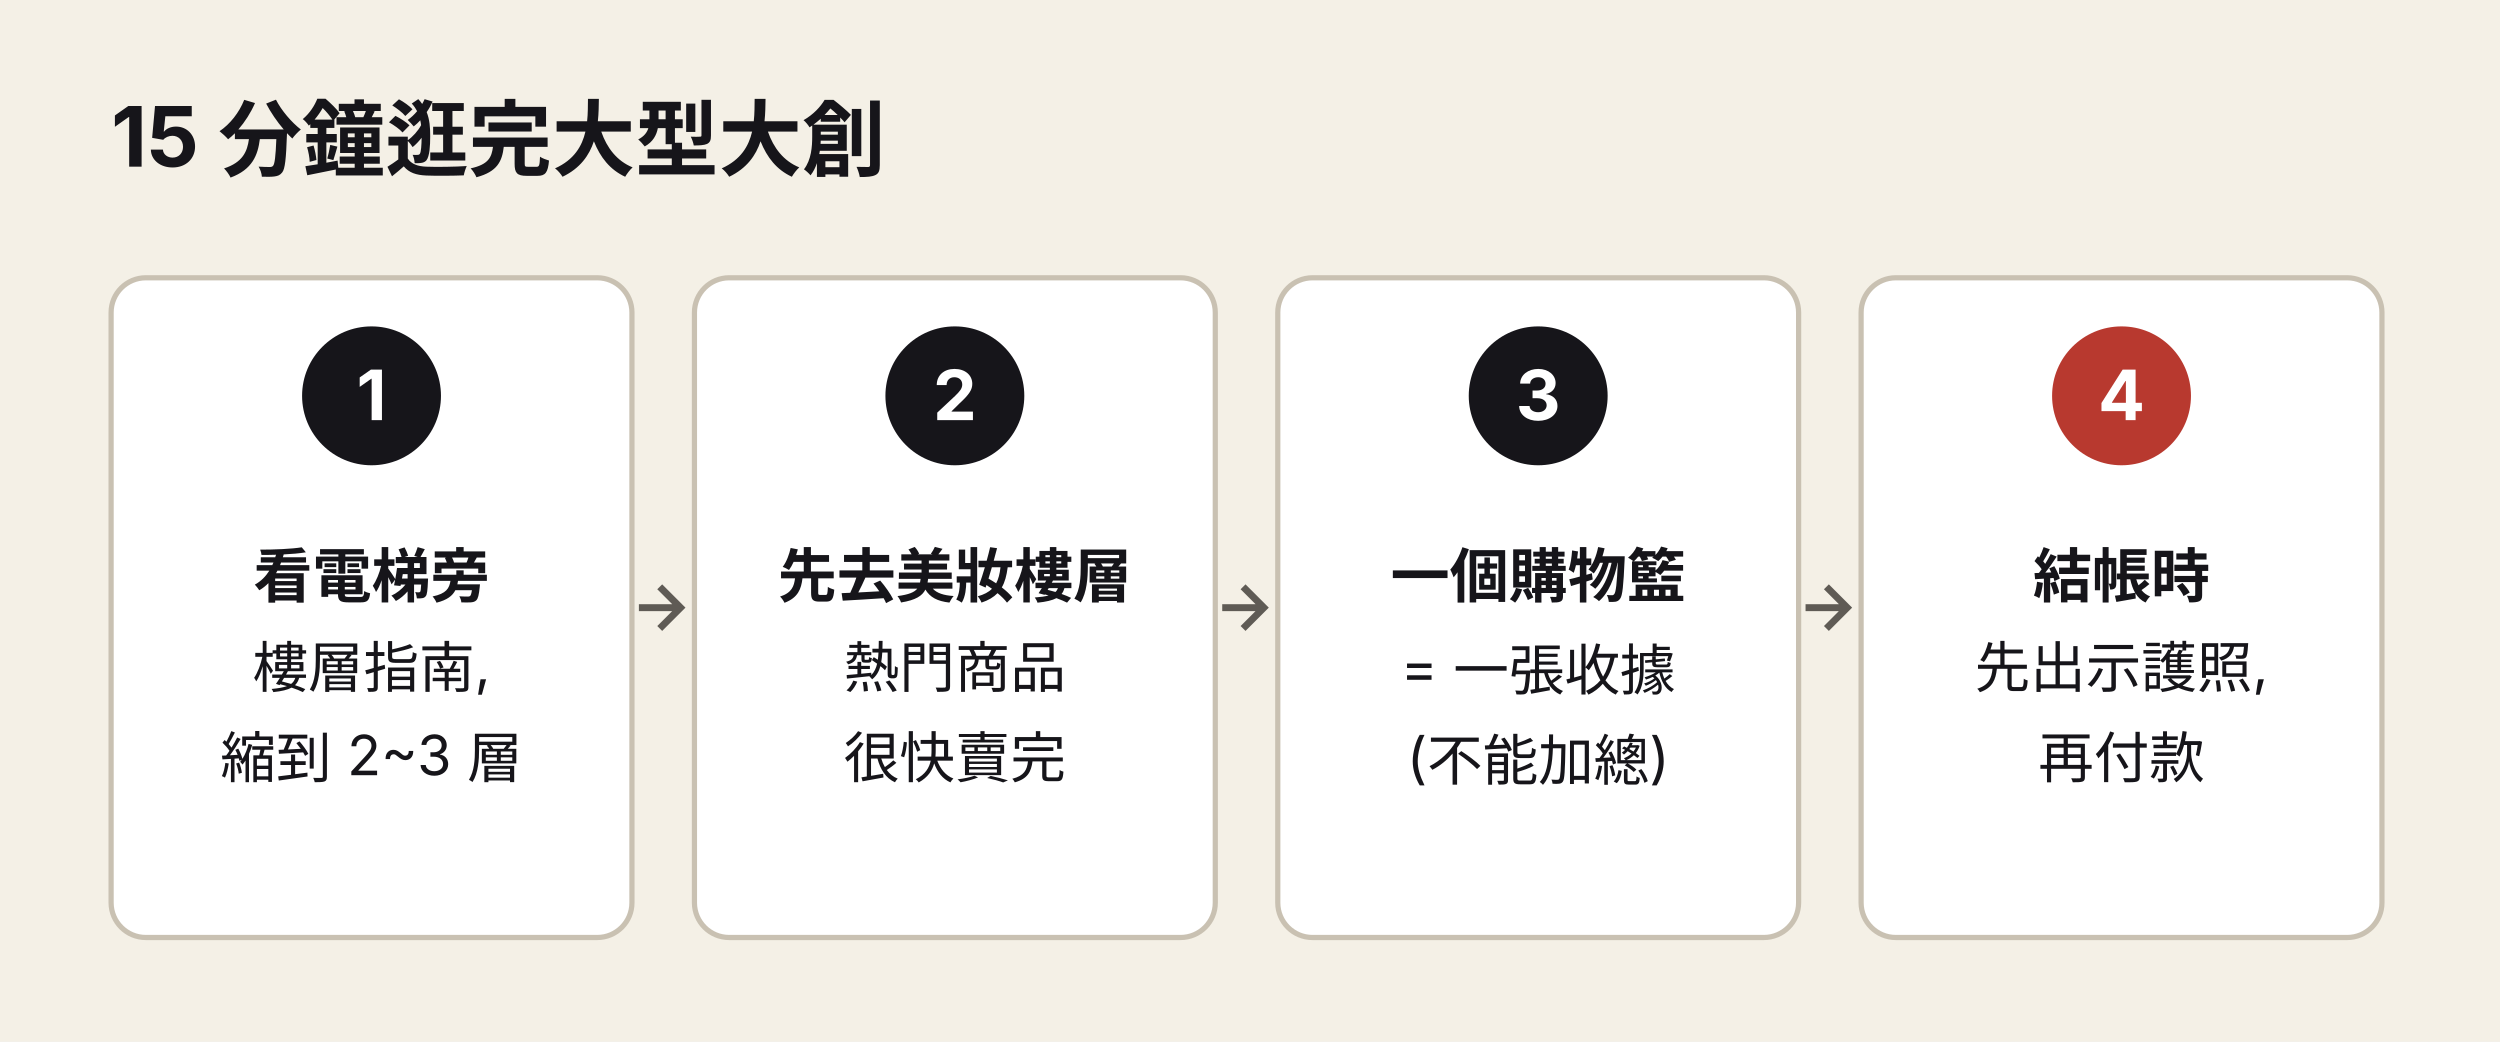
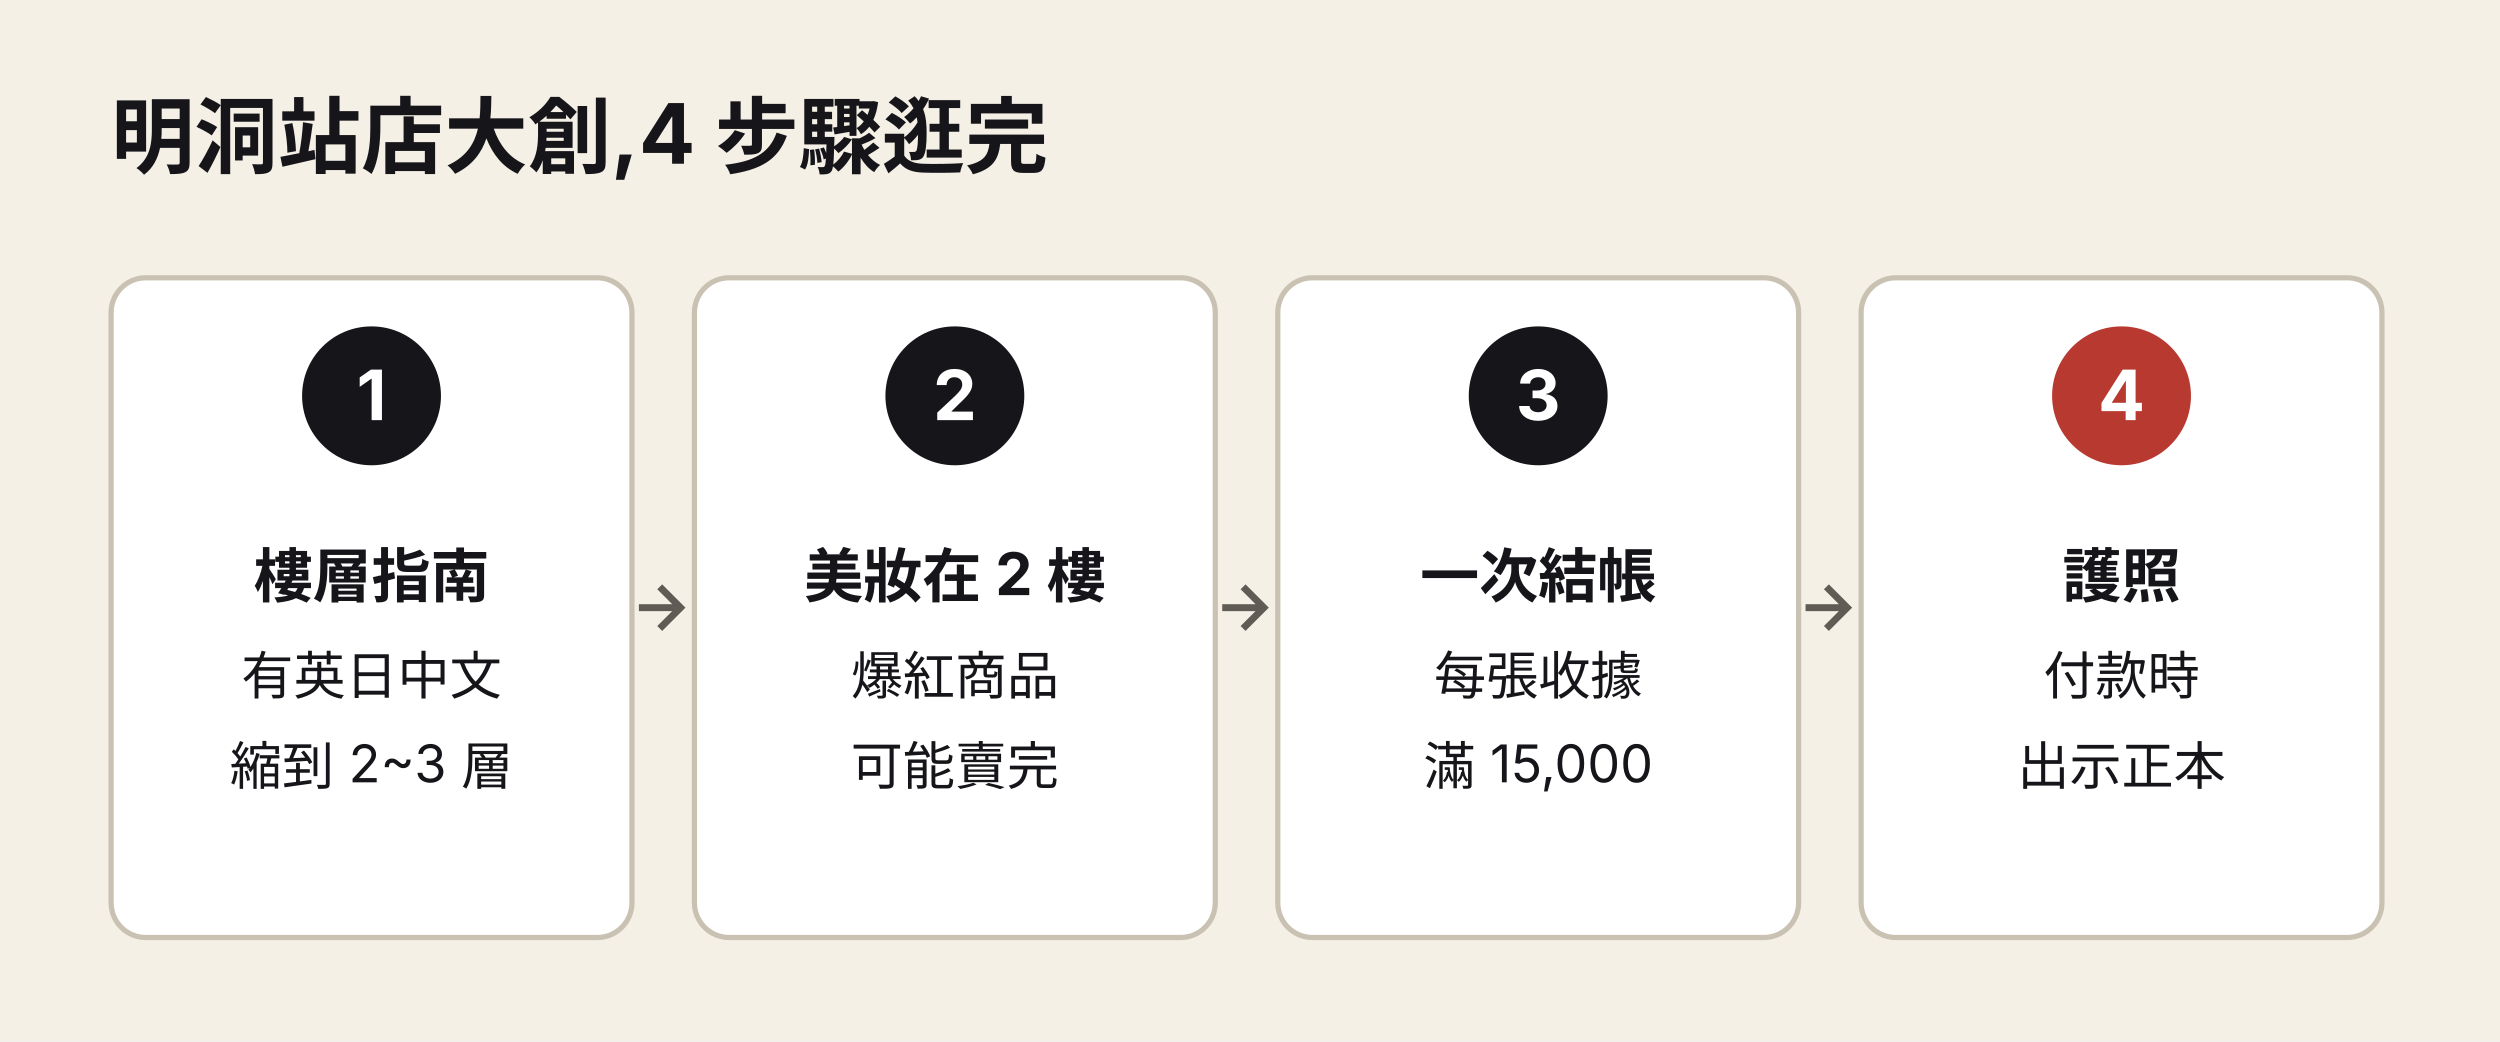
- <svg xmlns="http://www.w3.org/2000/svg" viewBox="0 0 720 300" role="img" aria-label="15 分鐘逛完大型大創" font-family="system-ui, -apple-system, &quot;Noto Sans KR&quot;, &quot;Noto Sans JP&quot;, &quot;Noto Sans TC&quot;, sans-serif">
+ <svg xmlns="http://www.w3.org/2000/svg" viewBox="0 0 720 300" role="img" aria-label="明洞站店大創,4 步驟逛完" font-family="system-ui, -apple-system, &quot;Noto Sans KR&quot;, &quot;Noto Sans JP&quot;, &quot;Noto Sans TC&quot;, sans-serif">
  <rect width="720" height="300" fill="#f4f0e6" />
-   <text x="32" y="48" font-size="24" fill="#16151a" font-weight="bold" text-anchor="start">15 分鐘逛完大型大創</text>
+   <text x="32" y="48" font-size="24" fill="#16151a" font-weight="bold" text-anchor="start">明洞站店大創,4 步驟逛完</text>
  <rect x="32" y="80" width="150" height="190" rx="10" fill="#ffffff" stroke="#c9c1b2" stroke-width="1.5" />
-   <circle cx="107.0" cy="114" r="20" fill="#16151a" />
-   <text x="107.0" y="121" font-size="20" fill="#ffffff" font-weight="bold" text-anchor="middle">1</text>
-   <text x="107.0" y="172" font-size="17" fill="#16151a" font-weight="bold" text-anchor="middle">看電梯旁</text>
-   <text x="107.0" y="198" font-size="16" fill="#16151a" font-weight="normal" text-anchor="middle">樓層指南,</text>
-   <text x="107.0" y="224" font-size="16" fill="#16151a" font-weight="normal" text-anchor="middle">縮到 2~3 層</text>
+   <circle cx="107" cy="114" r="20" fill="#16151a" />
+   <text x="107" y="121" font-size="20" fill="#ffffff" font-weight="bold" text-anchor="middle">1</text>
+   <text x="107" y="172" font-size="17" fill="#16151a" font-weight="bold" text-anchor="middle">樓層指南</text>
+   <text x="107" y="200" font-size="15" fill="#16151a" font-weight="normal" text-anchor="middle">有英日中文</text>
+   <text x="107" y="226" font-size="15" fill="#16151a" font-weight="normal" text-anchor="middle">縮到 2~3 層</text>
  <path d="M184 175 l12 0 m-6 -6 l6 6 l-6 6" fill="none" stroke="#5f5b55" stroke-width="2" />
  <rect x="200" y="80" width="150" height="190" rx="10" fill="#ffffff" stroke="#c9c1b2" stroke-width="1.5" />
-   <circle cx="275.0" cy="114" r="20" fill="#16151a" />
-   <text x="275.0" y="121" font-size="20" fill="#ffffff" font-weight="bold" text-anchor="middle">2</text>
-   <text x="275.0" y="172" font-size="17" fill="#16151a" font-weight="bold" text-anchor="middle">先去美妝樓層</text>
-   <text x="275.0" y="198" font-size="16" fill="#16151a" font-weight="normal" text-anchor="middle">熱門商品</text>
-   <text x="275.0" y="224" font-size="16" fill="#16151a" font-weight="normal" text-anchor="middle">很快賣完</text>
+   <circle cx="275" cy="114" r="20" fill="#16151a" />
+   <text x="275" y="121" font-size="20" fill="#ffffff" font-weight="bold" text-anchor="middle">2</text>
+   <text x="275" y="172" font-size="17" fill="#16151a" font-weight="bold" text-anchor="middle">美妝在 2 樓</text>
+   <text x="275" y="200" font-size="15" fill="#16151a" font-weight="normal" text-anchor="middle">爆紅商品</text>
+   <text x="275" y="226" font-size="15" fill="#16151a" font-weight="normal" text-anchor="middle">可能賣完</text>
  <path d="M352 175 l12 0 m-6 -6 l6 6 l-6 6" fill="none" stroke="#5f5b55" stroke-width="2" />
  <rect x="368" y="80" width="150" height="190" rx="10" fill="#ffffff" stroke="#c9c1b2" stroke-width="1.5" />
-   <circle cx="443.0" cy="114" r="20" fill="#16151a" />
-   <text x="443.0" y="121" font-size="20" fill="#ffffff" font-weight="bold" text-anchor="middle">3</text>
-   <text x="443.0" y="172" font-size="17" fill="#16151a" font-weight="bold" text-anchor="middle">一個購物籃</text>
-   <text x="443.0" y="198" font-size="16" fill="#16151a" font-weight="normal" text-anchor="middle">= 一張收據</text>
-   <text x="443.0" y="224" font-size="16" fill="#16151a" font-weight="normal" text-anchor="middle">(不能加總)</text>
+   <circle cx="443" cy="114" r="20" fill="#16151a" />
+   <text x="443" y="121" font-size="20" fill="#ffffff" font-weight="bold" text-anchor="middle">3</text>
+   <text x="443" y="172" font-size="17" fill="#16151a" font-weight="bold" text-anchor="middle">一次結帳</text>
+   <text x="443" y="200" font-size="15" fill="#16151a" font-weight="normal" text-anchor="middle">每張收據</text>
+   <text x="443" y="226" font-size="15" fill="#16151a" font-weight="normal" text-anchor="middle">滿 15,000</text>
  <path d="M520 175 l12 0 m-6 -6 l6 6 l-6 6" fill="none" stroke="#5f5b55" stroke-width="2" />
  <rect x="536" y="80" width="150" height="190" rx="10" fill="#ffffff" stroke="#c9c1b2" stroke-width="1.5" />
-   <circle cx="611.0" cy="114" r="20" fill="#b8392f" />
-   <text x="611.0" y="121" font-size="20" fill="#ffffff" font-weight="bold" text-anchor="middle">4</text>
-   <text x="611.0" y="172" font-size="17" fill="#16151a" font-weight="bold" text-anchor="middle">結帳時</text>
-   <text x="611.0" y="198" font-size="16" fill="#16151a" font-weight="normal" text-anchor="middle">先出示護照,</text>
-   <text x="611.0" y="224" font-size="16" fill="#16151a" font-weight="normal" text-anchor="middle">再付款</text>
+   <circle cx="611" cy="114" r="20" fill="#b8392f" />
+   <text x="611" y="121" font-size="20" fill="#ffffff" font-weight="bold" text-anchor="middle">4</text>
+   <text x="611" y="172" font-size="17" fill="#16151a" font-weight="bold" text-anchor="middle">護照</text>
+   <text x="611" y="200" font-size="15" fill="#16151a" font-weight="normal" text-anchor="middle">付款時</text>
+   <text x="611" y="226" font-size="15" fill="#16151a" font-weight="normal" text-anchor="middle">出示正本</text>
</svg>
